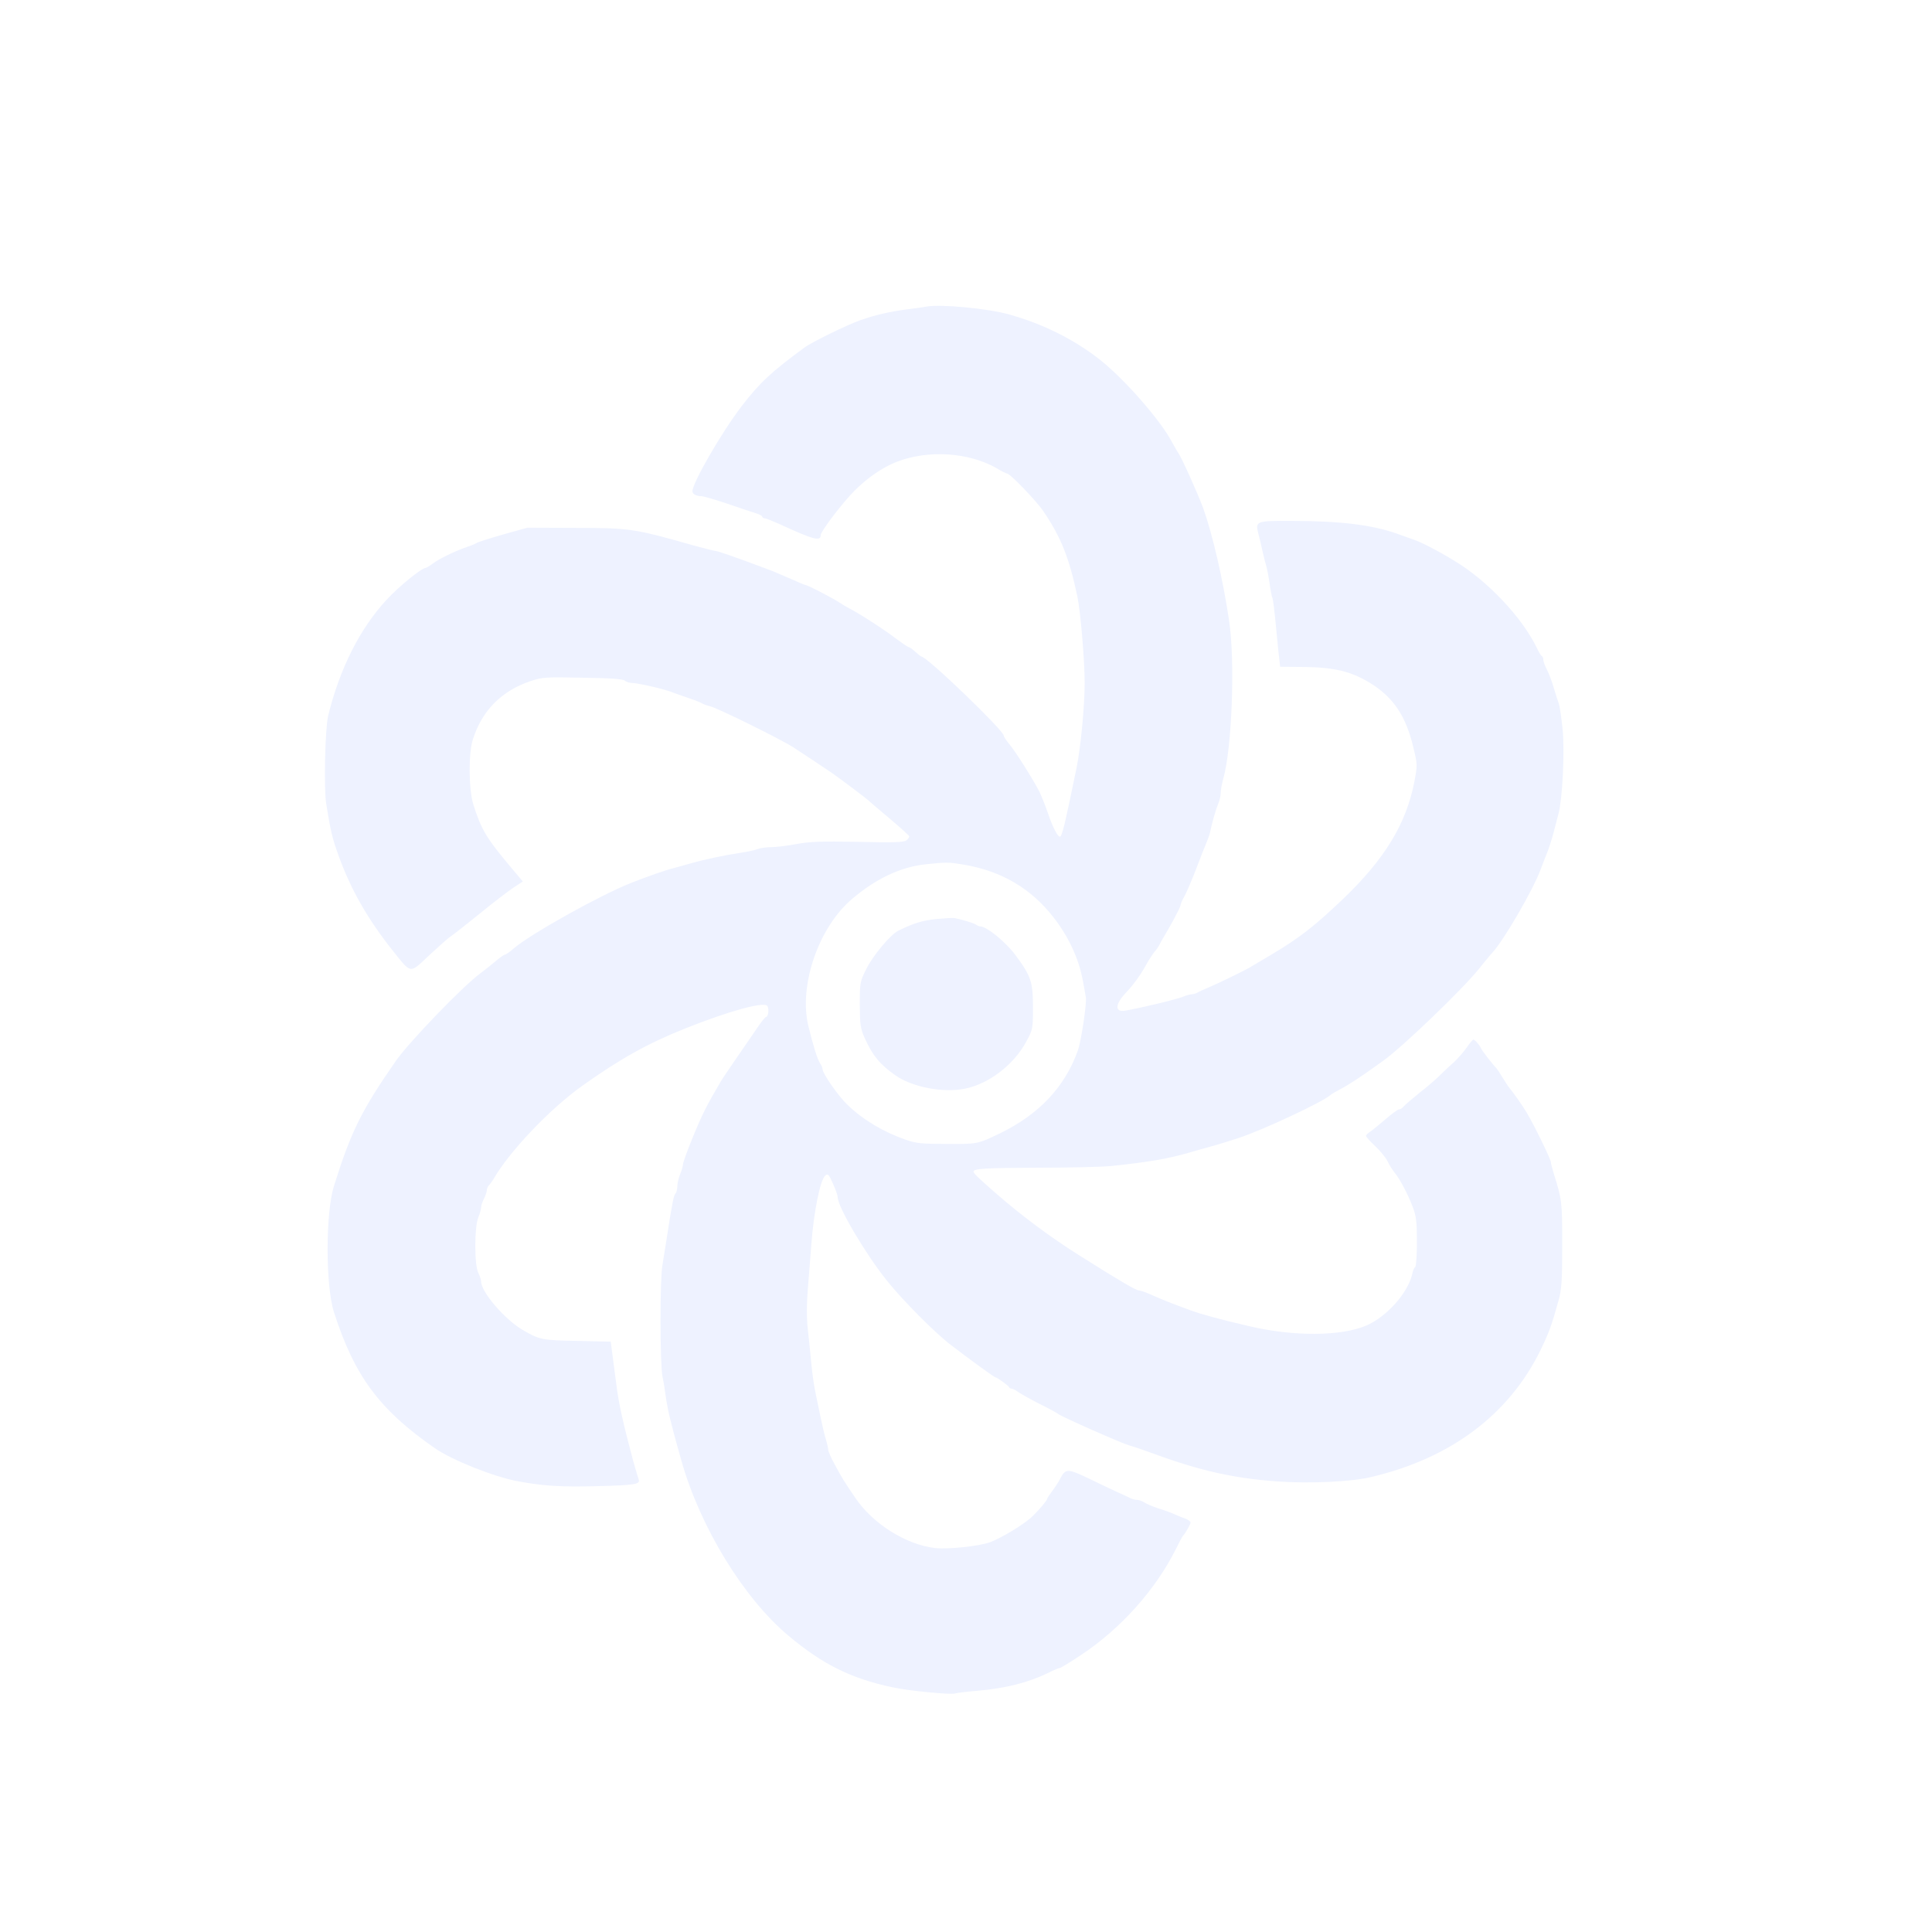
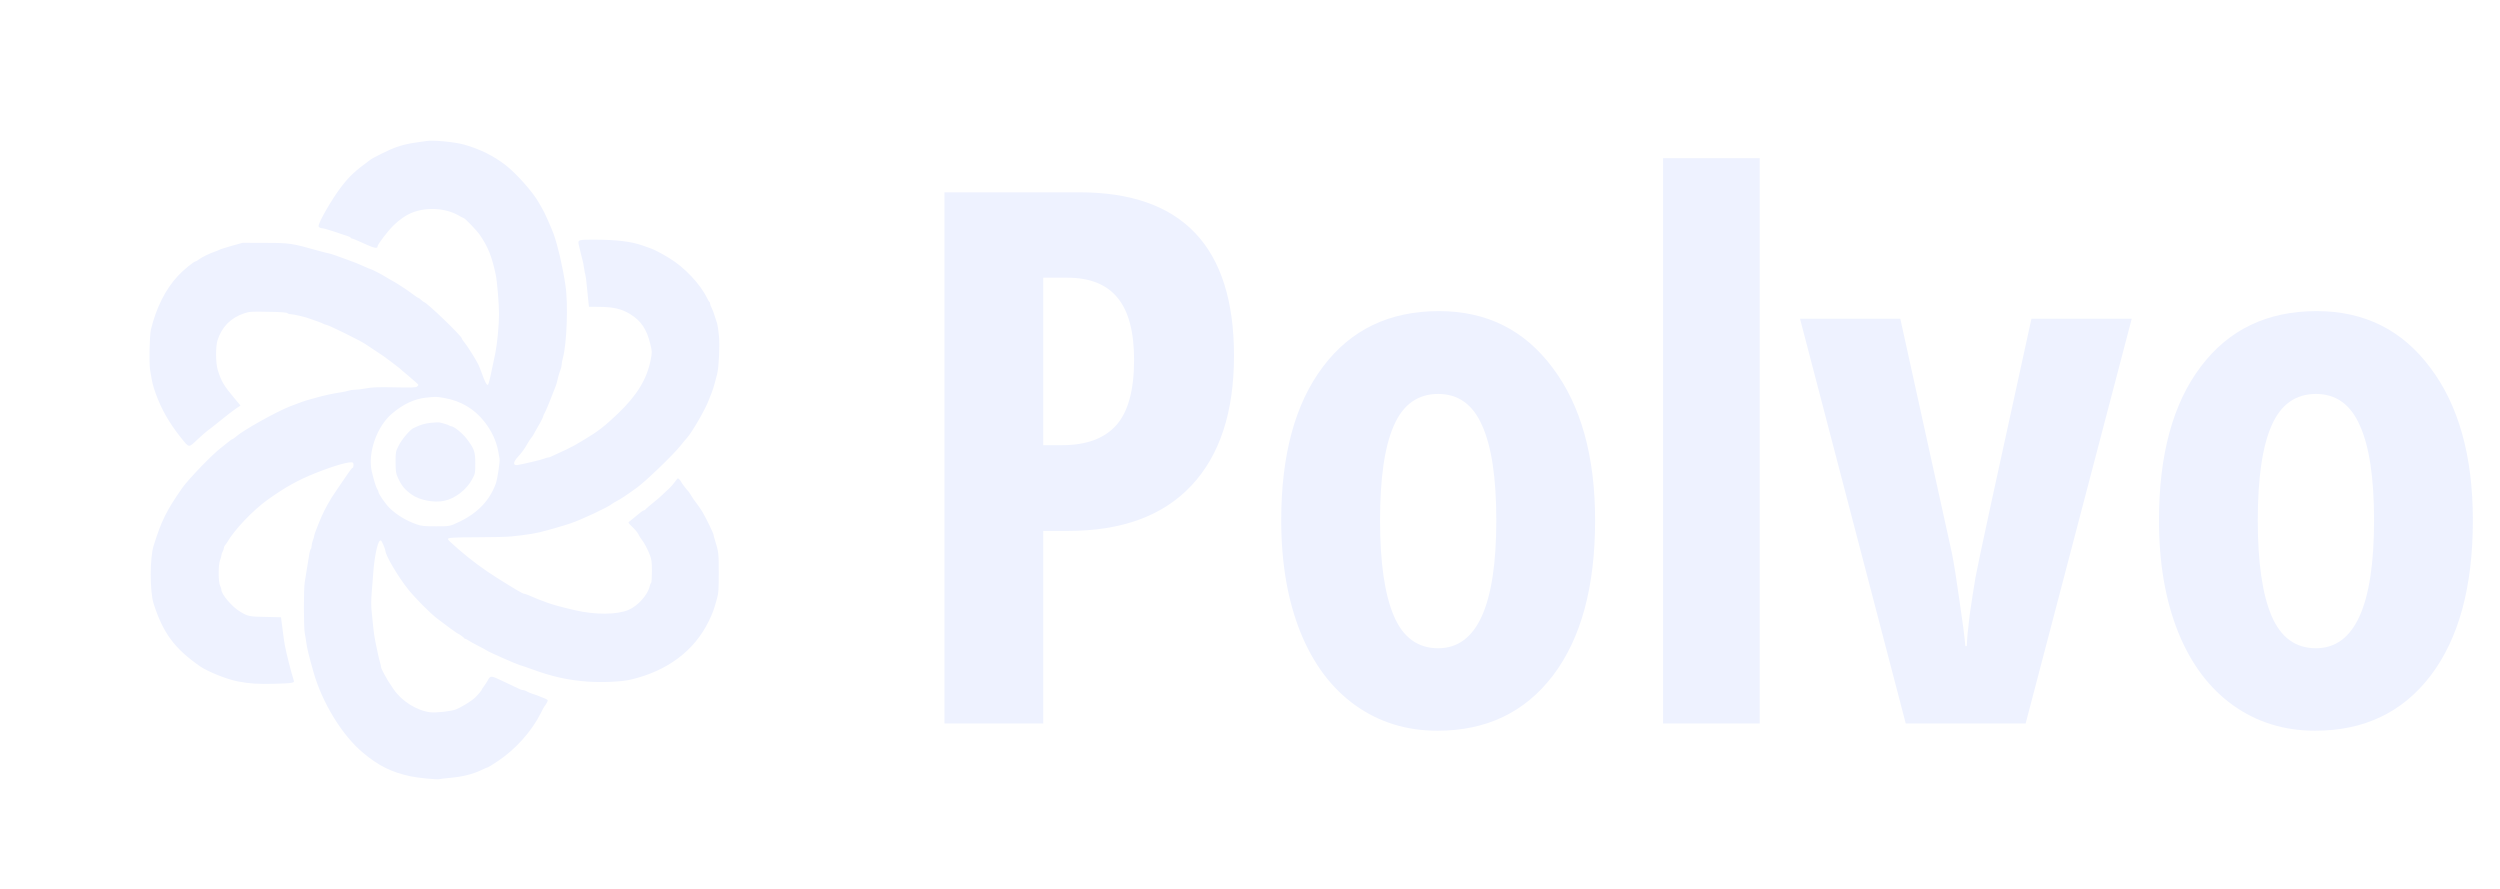
- <svg xmlns="http://www.w3.org/2000/svg" width="50" height="50" viewBox="0 0 50 50" fill="none">
-   <path d="M23.975 7.935C23.936 7.944 23.706 7.979 23.462 8.008C23.023 8.066 22.676 8.145 22.266 8.286C21.953 8.394 21.001 8.857 20.82 8.994C19.951 9.634 19.663 9.902 19.189 10.518C18.677 11.187 17.92 12.495 17.92 12.715C17.92 12.788 18.023 12.842 18.159 12.842C18.203 12.842 18.506 12.93 18.828 13.037C19.145 13.149 19.482 13.257 19.57 13.286C19.653 13.31 19.727 13.35 19.727 13.374C19.727 13.393 19.756 13.413 19.79 13.413C19.819 13.413 19.99 13.481 20.166 13.56C21.055 13.97 21.24 14.018 21.24 13.848C21.24 13.75 21.807 13.008 22.114 12.7C22.456 12.358 22.852 12.09 23.203 11.953C24.023 11.636 25.068 11.704 25.796 12.119C25.923 12.197 26.045 12.256 26.064 12.256C26.143 12.256 26.816 12.959 26.997 13.223C27.461 13.906 27.666 14.424 27.881 15.43C27.964 15.825 28.071 17.085 28.071 17.676C28.071 18.271 27.969 19.346 27.861 19.873C27.695 20.674 27.671 20.791 27.583 21.186C27.534 21.411 27.476 21.616 27.446 21.645C27.393 21.699 27.256 21.45 27.105 21.001C27.046 20.83 26.953 20.601 26.899 20.488C26.743 20.181 26.27 19.429 26.113 19.248C26.04 19.16 25.977 19.067 25.977 19.038C25.977 18.906 23.989 16.992 23.848 16.992C23.838 16.992 23.765 16.939 23.691 16.87C23.618 16.802 23.54 16.748 23.52 16.748C23.496 16.748 23.355 16.65 23.203 16.538C22.895 16.299 22.188 15.845 21.973 15.742C21.934 15.723 21.811 15.649 21.704 15.581C21.48 15.439 20.889 15.137 20.84 15.137C20.82 15.137 20.669 15.073 20.498 14.995C20.327 14.922 20.102 14.824 19.995 14.78C19.888 14.741 19.712 14.673 19.605 14.634C19.058 14.429 18.569 14.258 18.516 14.258C18.482 14.258 18.223 14.189 17.93 14.111C16.421 13.682 16.294 13.662 14.902 13.662L13.648 13.657L13.018 13.833C12.676 13.931 12.368 14.028 12.334 14.053C12.305 14.072 12.192 14.121 12.085 14.155C11.787 14.258 11.367 14.458 11.201 14.585C11.118 14.648 11.035 14.697 11.016 14.697C10.913 14.697 10.308 15.19 10.005 15.522C9.312 16.27 8.789 17.31 8.491 18.53C8.413 18.867 8.379 20.405 8.442 20.801C8.56 21.523 8.594 21.675 8.755 22.124C9.077 23.022 9.517 23.789 10.166 24.605C10.654 25.215 10.596 25.205 11.108 24.722C11.352 24.497 11.602 24.272 11.67 24.229C11.738 24.185 12.075 23.921 12.417 23.643C12.764 23.359 13.154 23.061 13.286 22.974L13.53 22.812L13.198 22.417C12.588 21.689 12.456 21.47 12.251 20.825C12.129 20.43 12.119 19.492 12.241 19.126C12.48 18.384 12.979 17.881 13.73 17.627C14.038 17.524 14.121 17.52 15.083 17.539C15.811 17.549 16.128 17.573 16.172 17.617C16.201 17.646 16.294 17.676 16.367 17.676C16.509 17.676 17.232 17.842 17.407 17.92C17.461 17.939 17.646 18.008 17.822 18.066C17.998 18.125 18.164 18.193 18.189 18.213C18.218 18.232 18.306 18.262 18.384 18.281C18.574 18.325 20.215 19.136 20.532 19.341C20.757 19.487 21.304 19.849 21.553 20.02C21.733 20.146 22.436 20.674 22.461 20.703C22.476 20.718 22.715 20.928 22.998 21.162C23.281 21.401 23.52 21.616 23.53 21.641C23.535 21.665 23.506 21.714 23.457 21.748C23.389 21.802 23.115 21.807 22.197 21.787C21.24 21.768 20.942 21.782 20.601 21.846C20.371 21.89 20.083 21.924 19.956 21.924C19.834 21.924 19.673 21.948 19.595 21.977C19.521 22.007 19.326 22.046 19.165 22.07C18.745 22.134 18.237 22.241 17.895 22.339C17.734 22.383 17.539 22.436 17.456 22.461C17.236 22.515 16.743 22.686 16.318 22.856C15.527 23.169 13.706 24.185 13.296 24.546C13.193 24.634 13.091 24.707 13.066 24.707C13.042 24.707 12.94 24.78 12.842 24.863C12.739 24.951 12.554 25.098 12.432 25.19C11.987 25.513 10.581 26.973 10.249 27.451C9.36 28.726 9.082 29.287 8.643 30.693C8.423 31.387 8.423 33.276 8.643 33.96C9.175 35.615 9.819 36.484 11.255 37.48C11.699 37.788 12.788 38.223 13.403 38.335C14.053 38.457 14.536 38.486 15.43 38.462C16.44 38.438 16.577 38.413 16.528 38.286C16.514 38.247 16.455 38.047 16.396 37.842C16.148 36.924 16.02 36.352 15.967 35.952C15.942 35.772 15.898 35.42 15.864 35.171L15.806 34.722L14.946 34.702C14.033 34.688 13.955 34.673 13.511 34.409C13.052 34.136 12.451 33.433 12.451 33.164C12.451 33.12 12.417 33.018 12.378 32.939C12.275 32.744 12.275 31.753 12.378 31.509C12.417 31.416 12.451 31.299 12.451 31.25C12.451 31.201 12.485 31.099 12.524 31.025C12.563 30.947 12.598 30.85 12.598 30.811C12.598 30.767 12.622 30.708 12.651 30.679C12.681 30.649 12.729 30.581 12.764 30.527C13.179 29.8 14.233 28.696 15.068 28.101C16.064 27.393 16.758 27.007 17.734 26.616C18.833 26.177 19.732 25.928 19.849 26.025C19.912 26.079 19.888 26.318 19.824 26.318C19.805 26.318 19.702 26.445 19.6 26.597C19.492 26.753 19.258 27.1 19.067 27.373C18.882 27.642 18.696 27.915 18.657 27.983C18.296 28.594 18.169 28.848 17.939 29.409C17.793 29.761 17.676 30.088 17.676 30.132C17.676 30.176 17.642 30.293 17.602 30.386C17.564 30.483 17.529 30.625 17.529 30.703C17.529 30.776 17.51 30.859 17.48 30.889C17.436 30.933 17.398 31.118 17.261 32.007C17.222 32.246 17.168 32.578 17.144 32.739C17.075 33.105 17.08 35.293 17.144 35.62C17.173 35.752 17.212 35.996 17.232 36.157C17.285 36.514 17.363 36.846 17.632 37.793C18.115 39.517 19.253 41.377 20.42 42.344C21.299 43.081 22.036 43.442 23.096 43.667C23.516 43.76 24.605 43.862 24.712 43.828C24.751 43.813 25.024 43.779 25.317 43.755C26.03 43.691 26.592 43.55 27.114 43.301C27.266 43.223 27.412 43.164 27.436 43.164C27.456 43.164 27.705 43.013 27.983 42.827C28.994 42.158 29.898 41.152 30.42 40.112C30.513 39.922 30.601 39.761 30.615 39.746C30.674 39.688 30.811 39.453 30.811 39.404C30.811 39.375 30.752 39.331 30.679 39.302C30.601 39.277 30.479 39.224 30.395 39.189C30.317 39.15 30.127 39.082 29.98 39.038C29.834 38.989 29.668 38.921 29.614 38.882C29.561 38.848 29.477 38.818 29.434 38.818C29.385 38.818 29.307 38.799 29.258 38.774C29.214 38.75 29.077 38.687 28.955 38.633C28.833 38.579 28.496 38.418 28.203 38.276C27.622 37.998 27.578 37.998 27.436 38.272C27.393 38.355 27.3 38.501 27.227 38.594C27.158 38.687 27.1 38.774 27.1 38.789C27.1 38.828 26.909 39.058 26.724 39.238C26.528 39.434 25.933 39.795 25.625 39.912C25.342 40.015 24.531 40.102 24.194 40.063C23.442 39.971 22.593 39.438 22.139 38.77C21.846 38.34 21.782 38.237 21.616 37.925C21.514 37.744 21.436 37.563 21.436 37.529C21.436 37.49 21.406 37.353 21.367 37.227C21.328 37.095 21.274 36.865 21.245 36.719C21.216 36.572 21.157 36.294 21.118 36.108C21.074 35.918 21.02 35.547 20.996 35.278C20.972 35.01 20.928 34.6 20.903 34.37C20.874 34.092 20.874 33.735 20.908 33.345C20.933 33.013 20.972 32.51 20.996 32.227C21.06 31.352 21.226 30.532 21.362 30.42C21.426 30.366 21.455 30.4 21.558 30.635C21.626 30.786 21.68 30.942 21.68 30.986C21.68 31.23 22.383 32.427 22.939 33.125C23.345 33.638 24.194 34.492 24.605 34.805C25.107 35.19 25.732 35.645 25.762 35.645C25.801 35.645 26.099 35.859 26.113 35.898C26.123 35.923 26.152 35.938 26.182 35.938C26.206 35.938 26.289 35.977 26.357 36.03C26.431 36.079 26.675 36.216 26.904 36.333C27.134 36.445 27.354 36.567 27.393 36.597C27.495 36.675 29.043 37.358 29.224 37.407C29.307 37.427 29.59 37.524 29.858 37.622C31.069 38.066 31.929 38.257 33.057 38.34C33.901 38.398 34.966 38.35 35.478 38.227C37.544 37.744 39.058 36.606 39.873 34.932C40.088 34.487 40.161 34.287 40.332 33.667C40.415 33.379 40.43 33.159 40.43 32.222C40.43 31.094 40.425 31.06 40.21 30.366C40.171 30.239 40.137 30.112 40.137 30.078C40.137 30.01 39.717 29.141 39.522 28.814C39.419 28.633 39.19 28.311 39.023 28.101C39.004 28.071 38.931 27.964 38.867 27.856C38.804 27.749 38.735 27.651 38.721 27.637C38.657 27.583 38.335 27.168 38.325 27.124C38.301 27.056 38.169 26.904 38.13 26.904C38.115 26.904 38.037 26.997 37.959 27.109C37.881 27.222 37.73 27.393 37.627 27.49C37.52 27.583 37.353 27.739 37.261 27.832C37.163 27.93 36.934 28.13 36.743 28.276C36.558 28.428 36.372 28.584 36.333 28.628C36.299 28.677 36.24 28.711 36.206 28.711C36.177 28.711 36.02 28.823 35.864 28.96C35.708 29.092 35.532 29.238 35.469 29.282C35.405 29.321 35.352 29.375 35.352 29.395C35.352 29.419 35.459 29.541 35.591 29.663C35.727 29.79 35.869 29.966 35.913 30.059C35.952 30.146 36.04 30.283 36.099 30.356C36.24 30.532 36.44 30.913 36.567 31.25C36.65 31.47 36.67 31.631 36.67 32.139C36.67 32.48 36.65 32.769 36.626 32.788C36.602 32.803 36.562 32.886 36.548 32.974C36.44 33.457 35.884 34.082 35.356 34.307C34.702 34.585 33.481 34.59 32.349 34.326C31.553 34.141 31.094 34.014 30.811 33.911C30.347 33.74 30.127 33.657 29.722 33.477C29.619 33.433 29.512 33.398 29.482 33.398C29.404 33.398 29.019 33.174 27.949 32.5C27.202 32.031 26.44 31.465 25.781 30.889C25.322 30.488 25.195 30.366 25.195 30.322C25.195 30.244 25.474 30.225 26.88 30.22C27.686 30.22 28.53 30.2 28.76 30.176C29.727 30.073 30.176 30 30.762 29.834C30.855 29.805 31.118 29.731 31.348 29.668C31.577 29.605 31.904 29.502 32.08 29.443C32.695 29.238 34.219 28.525 34.424 28.345C34.463 28.311 34.575 28.247 34.668 28.198C34.907 28.076 35.298 27.817 35.825 27.432C36.338 27.056 37.842 25.61 38.267 25.083C38.423 24.888 38.584 24.692 38.633 24.643C38.936 24.307 39.683 23.013 39.868 22.51C39.912 22.388 39.99 22.192 40.039 22.07C40.088 21.948 40.166 21.709 40.21 21.533C40.254 21.357 40.312 21.138 40.337 21.045C40.435 20.679 40.498 19.439 40.44 18.877C40.41 18.574 40.366 18.276 40.342 18.208C40.317 18.145 40.259 17.959 40.21 17.798C40.166 17.637 40.083 17.427 40.034 17.329C39.98 17.231 39.941 17.114 39.941 17.075C39.941 17.036 39.927 16.992 39.907 16.982C39.883 16.973 39.824 16.88 39.775 16.772C39.395 15.981 38.496 15.029 37.651 14.521C37.241 14.268 36.777 14.028 36.597 13.97C36.519 13.94 36.318 13.872 36.157 13.813C35.518 13.584 34.683 13.481 33.418 13.481C32.515 13.477 32.485 13.486 32.563 13.799C32.593 13.906 32.637 14.097 32.666 14.233C32.695 14.365 32.739 14.541 32.764 14.624C32.788 14.702 32.832 14.917 32.856 15.098C32.881 15.278 32.915 15.449 32.93 15.474C32.944 15.498 32.983 15.791 33.013 16.123C33.047 16.45 33.081 16.846 33.101 16.992L33.13 17.256L33.74 17.261C34.517 17.27 34.956 17.373 35.435 17.661C36.055 18.037 36.382 18.52 36.577 19.341C36.685 19.79 36.685 19.8 36.602 20.239C36.392 21.318 35.835 22.236 34.756 23.267C34.019 23.97 33.623 24.277 32.91 24.702C32.627 24.868 32.363 25.024 32.324 25.049C32.222 25.112 31.509 25.459 31.274 25.557C31.167 25.601 31.04 25.659 30.996 25.684C30.947 25.713 30.879 25.732 30.84 25.732C30.801 25.732 30.708 25.757 30.63 25.791C30.449 25.864 29.6 26.069 29.116 26.157C28.843 26.201 28.857 25.986 29.141 25.689C29.311 25.513 29.531 25.215 29.658 24.976C29.732 24.839 29.834 24.688 29.878 24.634C29.927 24.58 29.98 24.502 30 24.463C30.02 24.424 30.059 24.346 30.093 24.292C30.293 23.96 30.542 23.501 30.552 23.428C30.557 23.384 30.605 23.276 30.659 23.184C30.708 23.096 30.845 22.778 30.957 22.485C31.069 22.188 31.191 21.88 31.226 21.802C31.26 21.719 31.304 21.602 31.318 21.533C31.372 21.274 31.46 20.967 31.523 20.811C31.562 20.723 31.592 20.591 31.592 20.522C31.592 20.454 31.621 20.283 31.66 20.146C31.885 19.346 31.968 17.085 31.807 16.05C31.645 14.966 31.377 13.818 31.138 13.149C31.001 12.778 30.576 11.831 30.493 11.719C30.464 11.68 30.391 11.548 30.322 11.426C30.024 10.859 29.058 9.766 28.438 9.287C27.769 8.77 26.992 8.384 26.123 8.14C25.576 7.983 24.331 7.866 23.975 7.935ZM24.976 22.383C25.923 22.549 26.68 22.993 27.256 23.73C27.661 24.248 27.92 24.81 28.027 25.391C28.057 25.566 28.091 25.752 28.101 25.806C28.13 25.952 27.983 26.948 27.891 27.197C27.554 28.135 26.89 28.838 25.879 29.331C25.298 29.609 25.308 29.609 24.512 29.605C23.862 29.605 23.706 29.59 23.442 29.497C22.866 29.297 22.339 28.984 21.934 28.594C21.704 28.379 21.289 27.783 21.289 27.676C21.289 27.637 21.26 27.568 21.221 27.515C21.152 27.407 21.045 27.065 20.918 26.543C20.669 25.493 21.191 23.984 22.061 23.257C22.676 22.734 23.315 22.436 23.955 22.368C24.512 22.31 24.546 22.31 24.976 22.383Z" fill="#EEF2FF" />
-   <path d="M24.229 23.784C23.867 23.823 23.633 23.896 23.247 24.087C23.042 24.189 22.583 24.741 22.417 25.083C22.256 25.405 22.251 25.434 22.251 26.001C22.256 26.528 22.266 26.616 22.383 26.875C22.588 27.324 22.769 27.544 23.169 27.827C23.604 28.135 24.409 28.291 24.976 28.174C25.591 28.052 26.245 27.549 26.562 26.953C26.729 26.645 26.733 26.621 26.733 26.074C26.733 25.41 26.685 25.264 26.279 24.717C26.03 24.38 25.532 23.975 25.371 23.975C25.342 23.975 25.293 23.955 25.269 23.936C25.225 23.896 24.902 23.799 24.707 23.76C24.668 23.75 24.453 23.765 24.229 23.784Z" fill="#EEF2FF" />
+ <svg xmlns="http://www.w3.org/2000/svg" width="90" height="32" viewBox="0 0 90 32" fill="none">
+   <path d="M15.344 5.078C15.319 5.084 15.172 5.106 15.015 5.125C14.734 5.162 14.512 5.212 14.25 5.303C14.05 5.372 13.441 5.669 13.325 5.756C12.769 6.166 12.584 6.337 12.281 6.731C11.953 7.159 11.469 7.997 11.469 8.137C11.469 8.184 11.534 8.219 11.622 8.219C11.65 8.219 11.844 8.275 12.05 8.344C12.253 8.416 12.469 8.484 12.525 8.503C12.578 8.519 12.625 8.544 12.625 8.559C12.625 8.572 12.644 8.584 12.665 8.584C12.684 8.584 12.794 8.628 12.906 8.678C13.475 8.941 13.594 8.972 13.594 8.862C13.594 8.8 13.956 8.325 14.153 8.128C14.372 7.909 14.625 7.737 14.85 7.65C15.375 7.447 16.044 7.491 16.509 7.756C16.59 7.806 16.669 7.844 16.681 7.844C16.731 7.844 17.162 8.294 17.278 8.462C17.575 8.9 17.706 9.231 17.844 9.875C17.897 10.128 17.965 10.934 17.965 11.312C17.965 11.694 17.9 12.381 17.831 12.719C17.725 13.231 17.709 13.306 17.653 13.559C17.622 13.703 17.584 13.834 17.566 13.853C17.531 13.887 17.444 13.728 17.347 13.441C17.309 13.331 17.25 13.184 17.215 13.113C17.116 12.916 16.812 12.434 16.712 12.319C16.666 12.262 16.625 12.203 16.625 12.184C16.625 12.1 15.353 10.875 15.262 10.875C15.256 10.875 15.209 10.841 15.162 10.797C15.116 10.753 15.066 10.719 15.053 10.719C15.037 10.719 14.947 10.656 14.85 10.584C14.653 10.431 14.2 10.141 14.062 10.075C14.037 10.062 13.959 10.016 13.89 9.972C13.747 9.881 13.369 9.687 13.337 9.687C13.325 9.687 13.228 9.647 13.119 9.597C13.009 9.55 12.866 9.487 12.797 9.459C12.728 9.434 12.616 9.391 12.547 9.366C12.197 9.234 11.884 9.125 11.85 9.125C11.828 9.125 11.662 9.081 11.475 9.031C10.509 8.756 10.428 8.744 9.537 8.744L8.734 8.741L8.331 8.853C8.112 8.916 7.916 8.978 7.894 8.994C7.875 9.006 7.803 9.037 7.734 9.059C7.544 9.125 7.275 9.253 7.169 9.334C7.116 9.375 7.062 9.406 7.05 9.406C6.984 9.406 6.597 9.722 6.403 9.934C5.959 10.412 5.625 11.078 5.434 11.859C5.384 12.075 5.362 13.059 5.403 13.312C5.478 13.775 5.5 13.872 5.603 14.159C5.809 14.734 6.091 15.225 6.506 15.747C6.819 16.137 6.781 16.131 7.109 15.822C7.266 15.678 7.425 15.534 7.469 15.506C7.512 15.478 7.728 15.309 7.947 15.131C8.169 14.95 8.419 14.759 8.503 14.703L8.659 14.6L8.447 14.347C8.056 13.881 7.972 13.741 7.841 13.328C7.762 13.075 7.756 12.475 7.834 12.241C7.987 11.766 8.306 11.444 8.787 11.281C8.984 11.216 9.037 11.213 9.653 11.225C10.119 11.231 10.322 11.247 10.35 11.275C10.369 11.294 10.428 11.312 10.475 11.312C10.566 11.312 11.028 11.419 11.14 11.469C11.175 11.481 11.294 11.525 11.406 11.562C11.519 11.6 11.625 11.644 11.64 11.656C11.659 11.669 11.716 11.688 11.765 11.7C11.887 11.728 12.937 12.247 13.14 12.378C13.284 12.472 13.634 12.703 13.794 12.812C13.909 12.894 14.359 13.231 14.375 13.25C14.384 13.259 14.537 13.394 14.719 13.544C14.9 13.697 15.053 13.834 15.059 13.85C15.062 13.866 15.044 13.897 15.012 13.919C14.969 13.953 14.794 13.956 14.206 13.944C13.594 13.931 13.403 13.941 13.184 13.981C13.037 14.009 12.853 14.031 12.772 14.031C12.694 14.031 12.591 14.047 12.54 14.066C12.494 14.084 12.369 14.109 12.265 14.125C11.997 14.166 11.672 14.234 11.453 14.297C11.35 14.325 11.225 14.359 11.172 14.375C11.031 14.409 10.716 14.519 10.444 14.628C9.937 14.828 8.772 15.478 8.509 15.709C8.444 15.766 8.378 15.812 8.362 15.812C8.347 15.812 8.281 15.859 8.219 15.912C8.153 15.969 8.034 16.062 7.956 16.122C7.672 16.328 6.772 17.262 6.559 17.569C5.991 18.384 5.812 18.744 5.531 19.644C5.391 20.087 5.391 21.297 5.531 21.734C5.872 22.794 6.284 23.35 7.203 23.988C7.487 24.184 8.184 24.462 8.578 24.534C8.994 24.613 9.303 24.631 9.875 24.616C10.522 24.6 10.609 24.584 10.578 24.503C10.569 24.478 10.531 24.35 10.494 24.219C10.334 23.631 10.253 23.266 10.219 23.009C10.203 22.894 10.175 22.669 10.153 22.509L10.116 22.222L9.566 22.209C8.981 22.2 8.931 22.191 8.647 22.022C8.353 21.847 7.969 21.397 7.969 21.225C7.969 21.197 7.947 21.131 7.922 21.081C7.856 20.956 7.856 20.322 7.922 20.166C7.947 20.106 7.969 20.031 7.969 20C7.969 19.969 7.991 19.903 8.016 19.856C8.041 19.806 8.062 19.744 8.062 19.719C8.062 19.691 8.078 19.653 8.097 19.634C8.116 19.616 8.147 19.572 8.169 19.538C8.434 19.072 9.109 18.366 9.644 17.984C10.281 17.531 10.725 17.284 11.35 17.034C12.053 16.753 12.628 16.594 12.703 16.656C12.744 16.691 12.728 16.844 12.687 16.844C12.675 16.844 12.609 16.925 12.544 17.022C12.475 17.122 12.325 17.344 12.203 17.519C12.084 17.691 11.966 17.866 11.941 17.909C11.709 18.3 11.628 18.462 11.481 18.822C11.387 19.047 11.312 19.256 11.312 19.284C11.312 19.312 11.29 19.387 11.265 19.447C11.241 19.509 11.219 19.6 11.219 19.65C11.219 19.697 11.206 19.75 11.187 19.769C11.159 19.797 11.134 19.916 11.047 20.484C11.022 20.637 10.987 20.85 10.972 20.953C10.928 21.188 10.931 22.587 10.972 22.797C10.991 22.881 11.015 23.038 11.028 23.141C11.062 23.369 11.112 23.581 11.284 24.188C11.594 25.291 12.322 26.481 13.069 27.1C13.631 27.572 14.103 27.803 14.781 27.947C15.05 28.006 15.747 28.072 15.816 28.05C15.841 28.041 16.015 28.019 16.203 28.003C16.659 27.962 17.019 27.872 17.353 27.712C17.45 27.663 17.544 27.625 17.559 27.625C17.572 27.625 17.731 27.528 17.909 27.409C18.556 26.981 19.134 26.337 19.469 25.672C19.528 25.55 19.584 25.447 19.594 25.438C19.631 25.4 19.719 25.25 19.719 25.219C19.719 25.2 19.681 25.172 19.634 25.153C19.584 25.137 19.506 25.103 19.453 25.081C19.403 25.056 19.281 25.012 19.187 24.984C19.094 24.953 18.987 24.909 18.953 24.884C18.919 24.863 18.866 24.844 18.837 24.844C18.806 24.844 18.756 24.831 18.725 24.816C18.697 24.8 18.609 24.759 18.531 24.725C18.453 24.691 18.237 24.587 18.05 24.497C17.678 24.319 17.65 24.319 17.559 24.494C17.531 24.547 17.472 24.641 17.425 24.7C17.381 24.759 17.344 24.816 17.344 24.825C17.344 24.85 17.222 24.997 17.103 25.113C16.978 25.238 16.597 25.469 16.4 25.544C16.219 25.609 15.7 25.666 15.484 25.641C15.003 25.581 14.459 25.241 14.169 24.812C13.981 24.538 13.941 24.472 13.834 24.272C13.769 24.156 13.719 24.041 13.719 24.019C13.719 23.994 13.7 23.906 13.675 23.825C13.65 23.741 13.616 23.594 13.597 23.5C13.578 23.406 13.54 23.228 13.515 23.109C13.487 22.988 13.453 22.75 13.437 22.578C13.422 22.406 13.394 22.144 13.378 21.997C13.359 21.819 13.359 21.591 13.381 21.341C13.397 21.128 13.422 20.806 13.437 20.625C13.478 20.066 13.584 19.541 13.672 19.469C13.712 19.434 13.731 19.456 13.797 19.606C13.841 19.703 13.875 19.803 13.875 19.831C13.875 19.988 14.325 20.753 14.681 21.2C14.941 21.528 15.484 22.075 15.747 22.275C16.069 22.522 16.469 22.812 16.487 22.812C16.512 22.812 16.703 22.95 16.712 22.975C16.719 22.991 16.737 23 16.756 23C16.772 23 16.825 23.025 16.869 23.059C16.916 23.091 17.072 23.178 17.219 23.253C17.366 23.325 17.506 23.403 17.531 23.422C17.597 23.472 18.587 23.909 18.703 23.941C18.756 23.953 18.937 24.016 19.109 24.078C19.884 24.363 20.434 24.484 21.156 24.538C21.697 24.575 22.378 24.544 22.706 24.466C24.028 24.156 24.997 23.428 25.519 22.356C25.656 22.072 25.703 21.944 25.812 21.547C25.866 21.363 25.875 21.222 25.875 20.622C25.875 19.9 25.872 19.878 25.734 19.434C25.709 19.353 25.687 19.272 25.687 19.25C25.687 19.206 25.419 18.65 25.294 18.441C25.228 18.325 25.081 18.119 24.975 17.984C24.962 17.966 24.916 17.897 24.875 17.828C24.834 17.759 24.791 17.697 24.781 17.688C24.741 17.653 24.534 17.387 24.528 17.359C24.512 17.316 24.428 17.219 24.403 17.219C24.394 17.219 24.344 17.278 24.294 17.35C24.244 17.422 24.147 17.531 24.081 17.594C24.012 17.653 23.906 17.753 23.847 17.812C23.784 17.875 23.637 18.003 23.515 18.097C23.397 18.194 23.278 18.294 23.253 18.322C23.231 18.353 23.194 18.375 23.172 18.375C23.153 18.375 23.053 18.447 22.953 18.534C22.853 18.619 22.741 18.712 22.7 18.741C22.659 18.766 22.625 18.8 22.625 18.812C22.625 18.828 22.694 18.906 22.778 18.984C22.866 19.066 22.956 19.178 22.984 19.238C23.009 19.294 23.066 19.381 23.103 19.428C23.194 19.541 23.322 19.784 23.403 20C23.456 20.141 23.469 20.244 23.469 20.569C23.469 20.788 23.456 20.972 23.441 20.984C23.425 20.994 23.4 21.047 23.39 21.103C23.322 21.413 22.965 21.812 22.628 21.956C22.209 22.134 21.428 22.137 20.703 21.969C20.194 21.85 19.9 21.769 19.719 21.703C19.422 21.594 19.281 21.541 19.022 21.425C18.956 21.397 18.887 21.375 18.869 21.375C18.819 21.375 18.572 21.231 17.887 20.8C17.409 20.5 16.922 20.137 16.5 19.769C16.206 19.512 16.125 19.434 16.125 19.406C16.125 19.356 16.303 19.344 17.203 19.341C17.719 19.341 18.259 19.328 18.406 19.312C19.025 19.247 19.312 19.2 19.687 19.094C19.747 19.075 19.916 19.028 20.062 18.988C20.209 18.947 20.419 18.881 20.531 18.844C20.925 18.712 21.9 18.256 22.031 18.141C22.056 18.119 22.128 18.078 22.187 18.047C22.34 17.969 22.59 17.803 22.928 17.556C23.256 17.316 24.219 16.391 24.491 16.053C24.59 15.928 24.694 15.803 24.725 15.772C24.919 15.556 25.397 14.728 25.515 14.406C25.544 14.328 25.594 14.203 25.625 14.125C25.656 14.047 25.706 13.894 25.734 13.781C25.762 13.669 25.8 13.528 25.816 13.469C25.878 13.234 25.919 12.441 25.881 12.081C25.862 11.887 25.834 11.697 25.819 11.653C25.803 11.613 25.765 11.494 25.734 11.391C25.706 11.287 25.653 11.153 25.622 11.091C25.587 11.028 25.562 10.953 25.562 10.928C25.562 10.903 25.553 10.875 25.541 10.869C25.525 10.863 25.487 10.803 25.456 10.734C25.212 10.228 24.637 9.619 24.097 9.294C23.834 9.131 23.537 8.978 23.422 8.941C23.372 8.922 23.244 8.878 23.14 8.841C22.731 8.694 22.197 8.628 21.387 8.628C20.809 8.625 20.791 8.631 20.84 8.831C20.859 8.9 20.887 9.022 20.906 9.109C20.925 9.194 20.953 9.306 20.969 9.359C20.984 9.409 21.012 9.547 21.028 9.662C21.044 9.778 21.066 9.887 21.075 9.903C21.084 9.919 21.109 10.106 21.128 10.319C21.15 10.528 21.172 10.781 21.184 10.875L21.203 11.044L21.594 11.047C22.09 11.053 22.372 11.119 22.678 11.303C23.075 11.544 23.284 11.853 23.409 12.378C23.478 12.666 23.478 12.672 23.425 12.953C23.291 13.644 22.934 14.231 22.244 14.891C21.772 15.341 21.519 15.537 21.062 15.809C20.881 15.916 20.712 16.016 20.687 16.031C20.622 16.072 20.166 16.294 20.015 16.356C19.947 16.384 19.866 16.422 19.837 16.438C19.806 16.456 19.762 16.469 19.737 16.469C19.712 16.469 19.653 16.484 19.603 16.506C19.487 16.553 18.944 16.684 18.634 16.741C18.459 16.769 18.469 16.631 18.65 16.441C18.759 16.328 18.9 16.137 18.981 15.984C19.028 15.897 19.094 15.8 19.122 15.766C19.153 15.731 19.187 15.681 19.2 15.656C19.212 15.631 19.237 15.581 19.259 15.547C19.387 15.334 19.547 15.041 19.553 14.994C19.556 14.966 19.587 14.897 19.622 14.838C19.653 14.781 19.741 14.578 19.812 14.391C19.884 14.2 19.962 14.003 19.984 13.953C20.006 13.9 20.034 13.825 20.044 13.781C20.078 13.616 20.134 13.419 20.175 13.319C20.2 13.262 20.219 13.178 20.219 13.134C20.219 13.091 20.237 12.981 20.262 12.894C20.406 12.381 20.459 10.934 20.356 10.272C20.253 9.578 20.081 8.844 19.928 8.416C19.84 8.178 19.569 7.572 19.515 7.5C19.497 7.475 19.45 7.391 19.406 7.312C19.215 6.95 18.597 6.25 18.2 5.944C17.772 5.612 17.275 5.366 16.719 5.209C16.369 5.109 15.572 5.034 15.344 5.078ZM15.984 14.325C16.59 14.431 17.075 14.716 17.444 15.188C17.703 15.519 17.869 15.878 17.937 16.25C17.956 16.363 17.978 16.481 17.984 16.516C18.003 16.609 17.909 17.247 17.85 17.406C17.634 18.006 17.209 18.456 16.562 18.772C16.191 18.95 16.197 18.95 15.687 18.947C15.272 18.947 15.172 18.938 15.003 18.878C14.634 18.75 14.297 18.55 14.037 18.3C13.89 18.163 13.625 17.781 13.625 17.712C13.625 17.688 13.606 17.644 13.581 17.609C13.537 17.541 13.469 17.322 13.387 16.988C13.228 16.316 13.562 15.35 14.119 14.884C14.512 14.55 14.922 14.359 15.331 14.316C15.687 14.278 15.709 14.278 15.984 14.325Z" fill="#EEF2FF" />
+   <path d="M15.506 15.222C15.275 15.247 15.125 15.294 14.878 15.416C14.747 15.481 14.453 15.834 14.347 16.053C14.244 16.259 14.241 16.278 14.241 16.641C14.244 16.978 14.25 17.034 14.325 17.2C14.456 17.488 14.572 17.628 14.828 17.809C15.106 18.006 15.622 18.106 15.985 18.031C16.378 17.953 16.797 17.631 17 17.25C17.106 17.053 17.11 17.038 17.11 16.688C17.11 16.262 17.078 16.169 16.819 15.819C16.66 15.603 16.341 15.344 16.238 15.344C16.219 15.344 16.188 15.331 16.172 15.319C16.144 15.294 15.938 15.231 15.813 15.206C15.788 15.2 15.65 15.209 15.506 15.222Z" fill="#EEF2FF" />
+   <path d="M44.424 12.809C44.424 14.84 43.91 16.401 42.881 17.491C41.861 18.572 40.383 19.113 38.447 19.113H37.557V26.045H34V6.923H38.852C42.567 6.923 44.424 8.885 44.424 12.809ZM37.557 16.026H38.238C39.109 16.026 39.759 15.786 40.186 15.307C40.614 14.827 40.827 14.043 40.827 12.953C40.827 11.95 40.631 11.209 40.239 10.729C39.846 10.241 39.24 9.997 38.421 9.997H37.557V16.026Z" fill="#EEF2FF" />
+   <path d="M57.424 18.733C57.424 21.123 56.919 22.984 55.907 24.318C54.896 25.644 53.51 26.306 51.748 26.306C50.632 26.306 49.647 26.001 48.792 25.391C47.938 24.78 47.279 23.904 46.817 22.762C46.355 21.611 46.124 20.268 46.124 18.733C46.124 16.371 46.626 14.526 47.628 13.201C48.631 11.867 50.022 11.2 51.8 11.2C53.518 11.2 54.883 11.88 55.894 13.24C56.914 14.592 57.424 16.423 57.424 18.733ZM49.682 18.733C49.682 20.251 49.847 21.397 50.179 22.173C50.51 22.949 51.042 23.337 51.774 23.337C53.169 23.337 53.867 21.803 53.867 18.733C53.867 17.208 53.697 16.07 53.357 15.32C53.026 14.561 52.498 14.182 51.774 14.182C51.042 14.182 50.51 14.561 50.179 15.32C49.847 16.07 49.682 17.208 49.682 18.733Z" fill="#EEF2FF" />
+   <path d="M63.349 26.045H59.87V5.694H63.349V26.045Z" fill="#EEF2FF" />
+   <path d="M68.607 26.045L64.801 11.475H68.411L70.268 19.911C70.346 20.303 70.438 20.878 70.543 21.637C70.656 22.387 70.726 22.927 70.752 23.259H70.804C70.813 22.997 70.848 22.622 70.909 22.134C70.979 21.646 71.048 21.197 71.118 20.787C71.188 20.377 71.859 17.273 73.132 11.475H76.742L72.923 26.045H68.607Z" fill="#EEF2FF" />
+   <path d="M89.023 18.733C89.023 21.123 88.517 22.984 87.506 24.318C86.495 25.644 85.108 26.306 83.347 26.306C82.231 26.306 81.246 26.001 80.391 25.391C79.537 24.78 78.878 23.904 78.416 22.762C77.954 21.611 77.723 20.268 77.723 18.733C77.723 16.371 78.224 14.526 79.227 13.201C80.23 11.867 81.621 11.2 83.399 11.2C85.117 11.2 86.481 11.88 87.493 13.24C88.513 14.592 89.023 16.423 89.023 18.733ZM81.28 18.733C81.28 20.251 81.446 21.397 81.777 22.173C82.109 22.949 82.641 23.337 83.373 23.337C84.768 23.337 85.466 21.803 85.466 18.733C85.466 17.208 85.296 16.07 84.956 15.32C84.624 14.561 84.097 14.182 83.373 14.182C82.641 14.182 82.109 14.561 81.777 15.32C81.446 16.07 81.28 17.208 81.28 18.733Z" fill="#EEF2FF" />
</svg>
